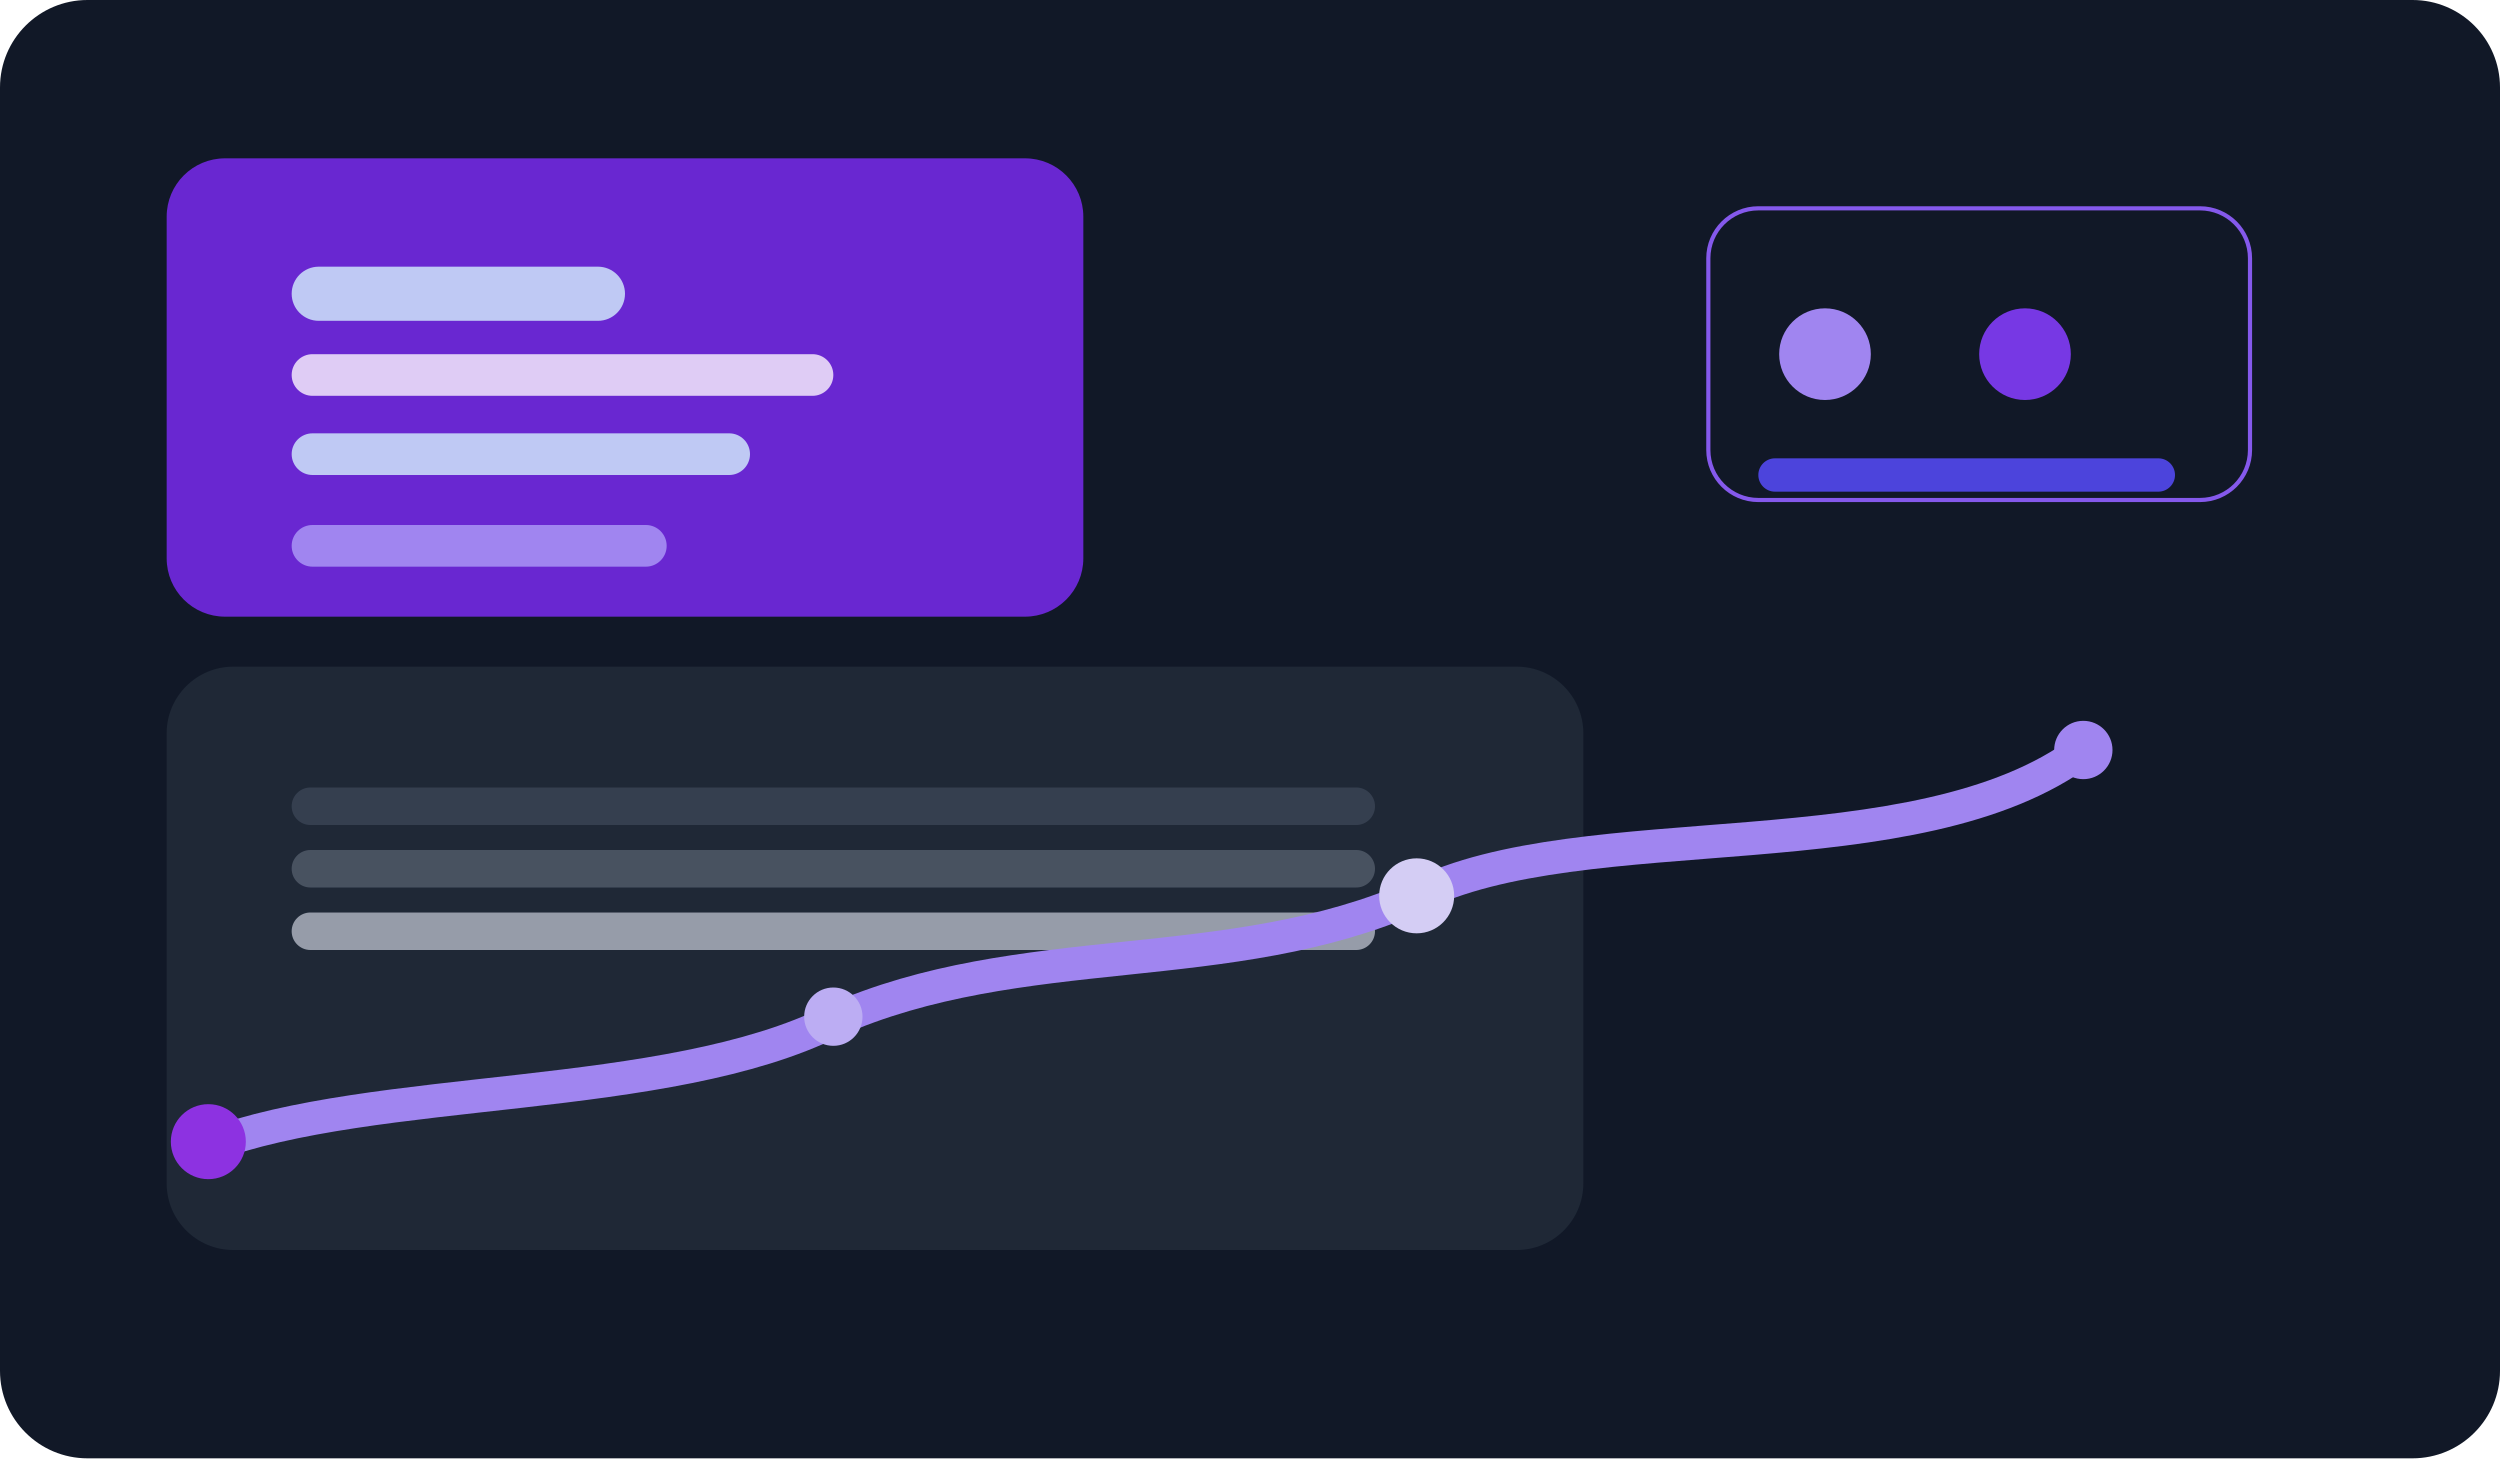
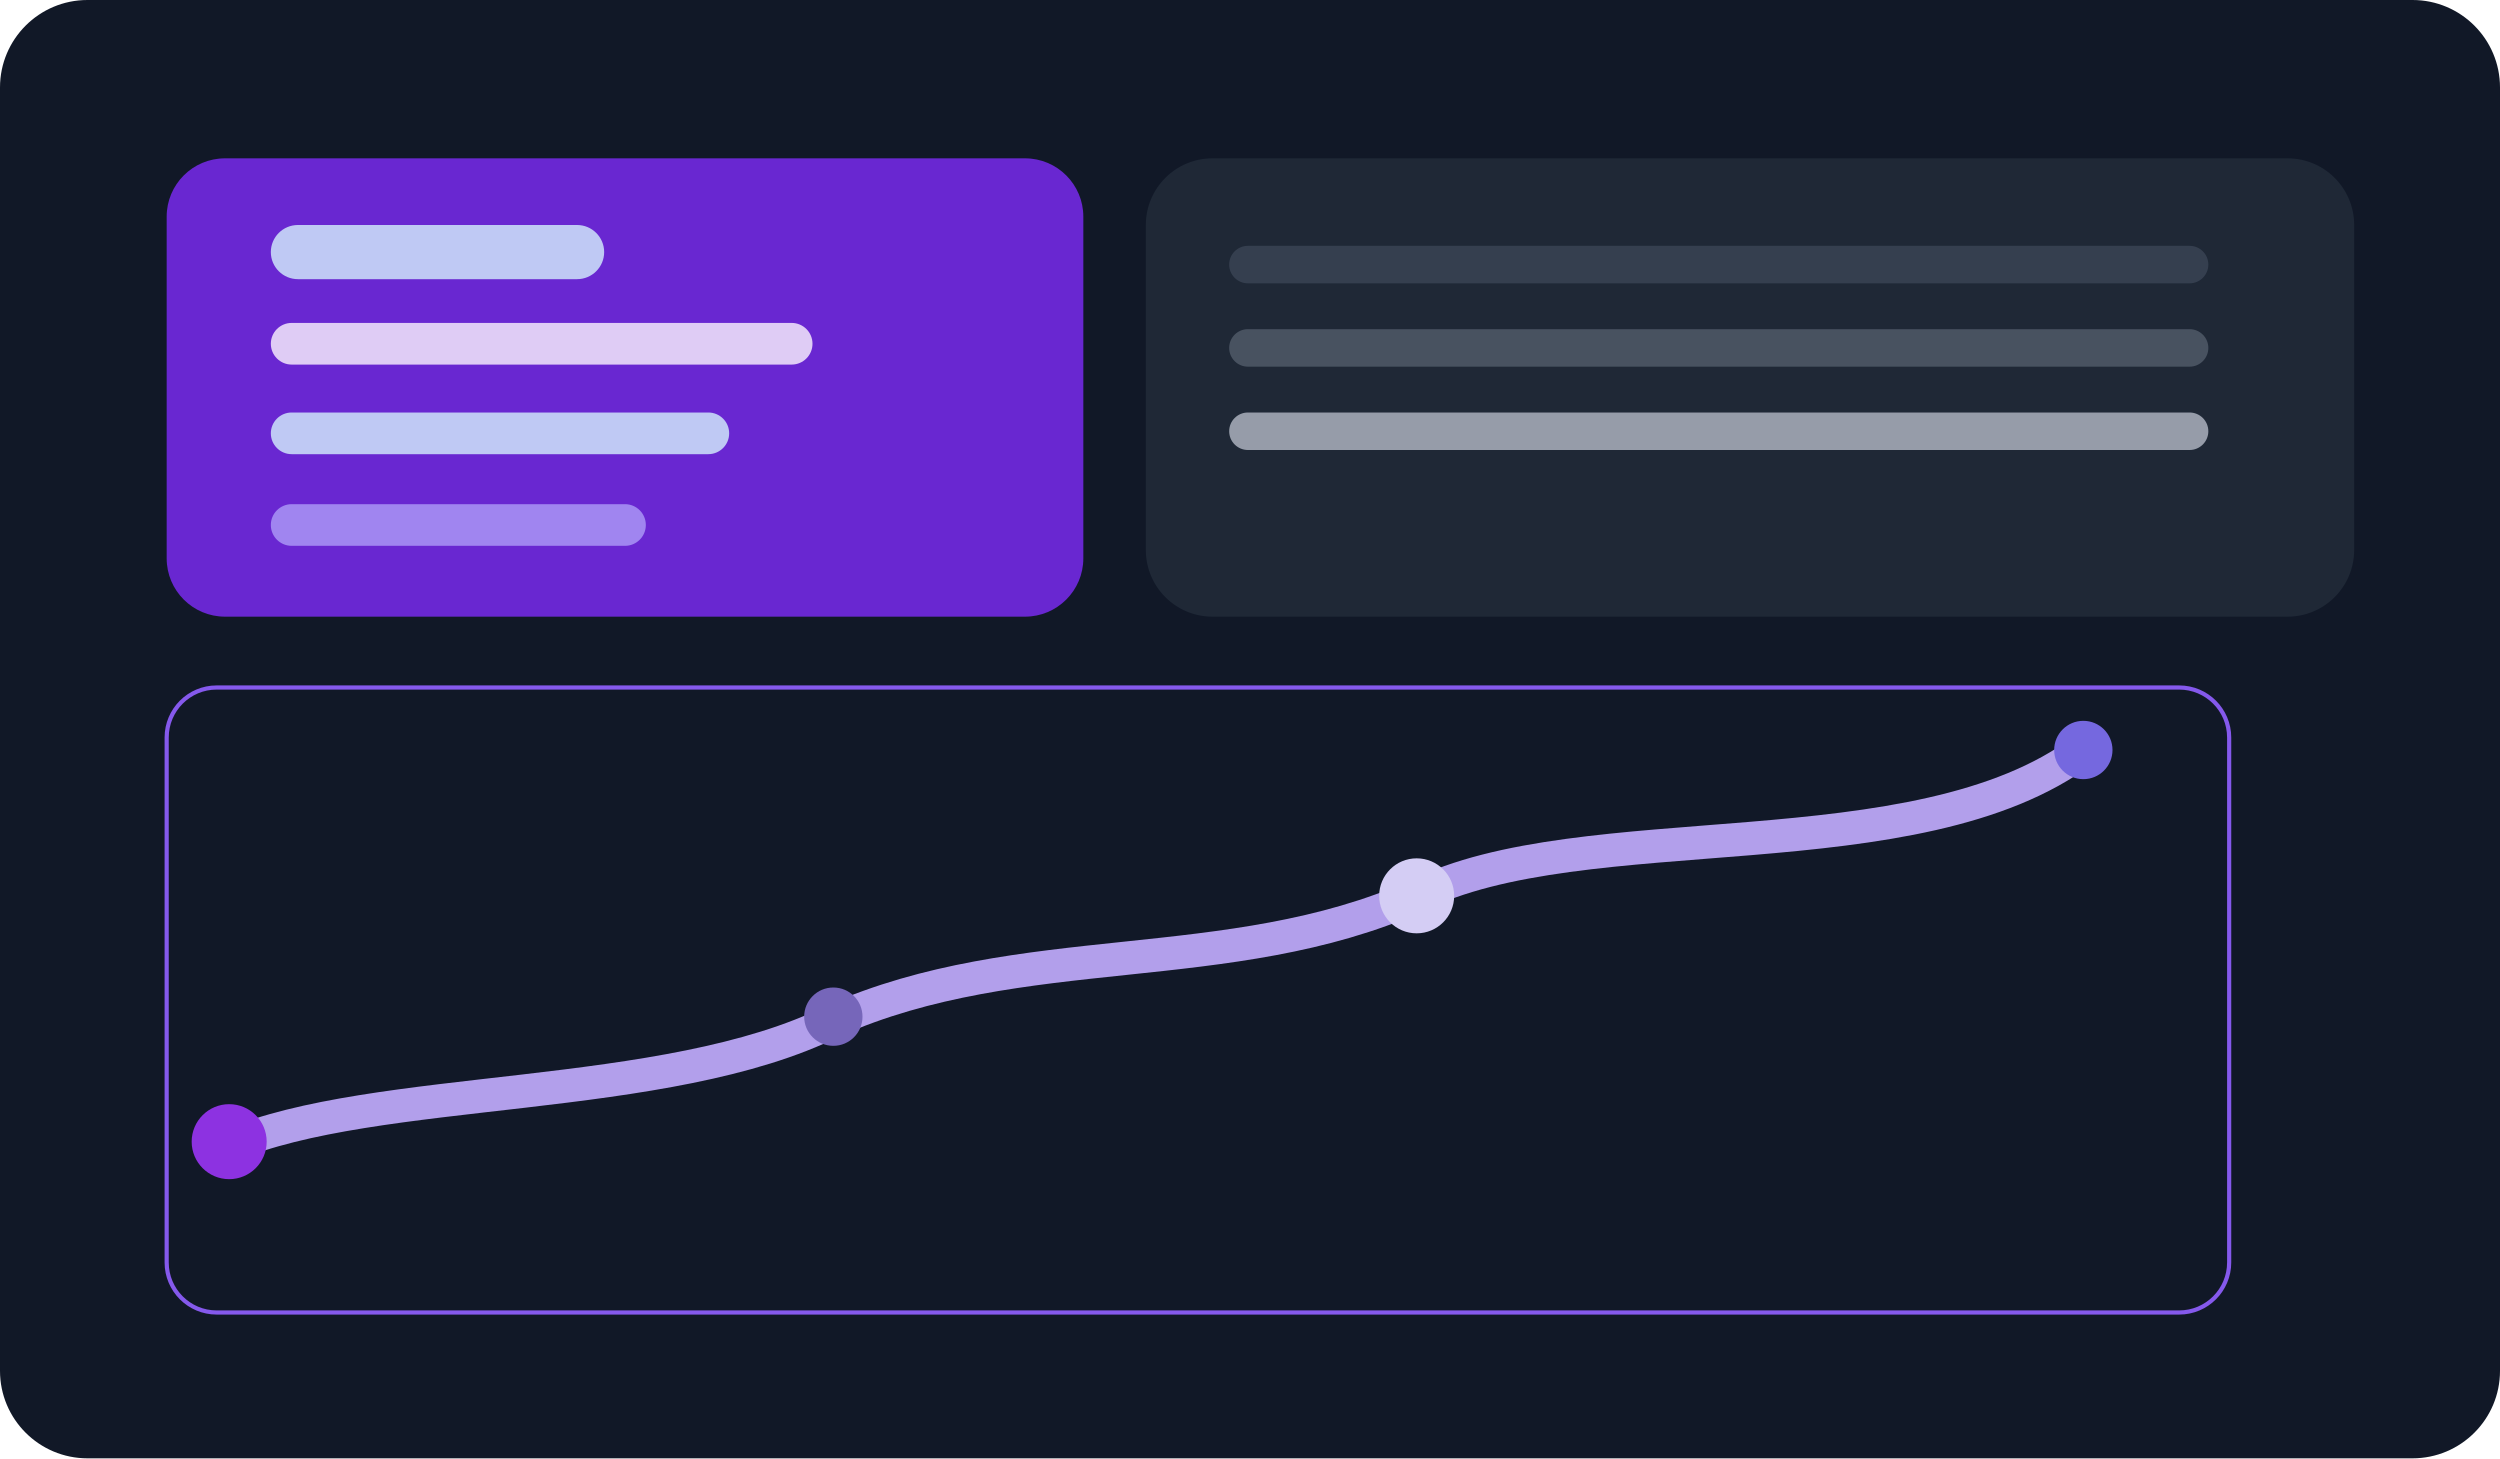
<svg xmlns="http://www.w3.org/2000/svg" width="1200" height="700" viewBox="0 0 1200 700" fill="none">
  <rect width="1200" height="700" rx="42" fill="#111827" />
  <g opacity="0.95">
    <rect x="80" y="76" width="440" height="220" rx="28" fill="#6D28D9" />
-     <rect x="80" y="320" width="680" height="280" rx="32" fill="#1F2937" />
-     <rect x="140" y="128" width="160" height="26" rx="13" fill="#C7D2FE" />
-     <rect x="140" y="170" width="260" height="20" rx="10" fill="#E9D5FF" />
-     <rect x="140" y="208" width="220" height="20" rx="10" fill="#C7D2FE" />
-     <rect x="140" y="252" width="180" height="20" rx="10" fill="#A78BFA" />
-     <rect x="140" y="378" width="520" height="18" rx="9" fill="#374151" />
-     <rect x="140" y="408" width="520" height="18" rx="9" fill="#4B5563" />
-     <rect x="140" y="438" width="520" height="18" rx="9" fill="#9CA3AF" />
+     <rect x="550" y="76" width="580" height="220" rx="32" fill="#1F2937" />
+     <rect x="130" y="108" width="160" height="26" rx="13" fill="#C7D2FE" />
+     <rect x="130" y="155" width="260" height="20" rx="10" fill="#E9D5FF" />
+     <rect x="130" y="198" width="220" height="20" rx="10" fill="#C7D2FE" />
+     <rect x="130" y="242" width="180" height="20" rx="10" fill="#A78BFA" />
+     <rect x="590" y="118" width="470" height="18" rx="9" fill="#374151" />
+     <rect x="590" y="158" width="470" height="18" rx="9" fill="#4B5563" />
+     <rect x="590" y="198" width="470" height="18" rx="9" fill="#9CA3AF" />
    <g transform="translate(820 100)">
-       <rect x="0" y="0" width="260" height="140" rx="24" fill="#111827" stroke="#8B5CF6" stroke-width="2" />
-       <circle cx="56" cy="70" r="22" fill="#A78BFA" />
-       <circle cx="152" cy="70" r="22" fill="#7C3AED" />
-       <rect x="24" y="120" width="200" height="16" rx="8" fill="#4F46E5" />
+       <rect x="-740" y="230" width="990" height="300" rx="24" fill="#111827" stroke="#8B5CF6" stroke-width="2" />
    </g>
-     <path d="M100 550C180 520 320 530 400 490C490 450 590 470 680 430C760 390 920 420 1000 360" stroke="#A78BFA" stroke-width="16" stroke-linecap="round" />
-     <circle cx="100" cy="548" r="18" fill="#9333EA" />
-     <circle cx="400" cy="488" r="14" fill="#C4B5FD" />
+     <path d="M110 550C180 520 320 530 400 490C490 450 590 470 680 430C760 390 920 420 1000 360" stroke="#baa6f4" stroke-width="16" stroke-linecap="round" />
+     <circle cx="110" cy="548" r="18" fill="#9333EA" />
+     <circle cx="400" cy="488" r="14" fill="#7b6ac1" />
    <circle cx="680" cy="430" r="18" fill="#DDD6FE" />
-     <circle cx="1000" cy="360" r="14" fill="#A78BFA" />
+     <circle cx="1000" cy="360" r="14" fill="#7a6ce8" />
  </g>
</svg>
